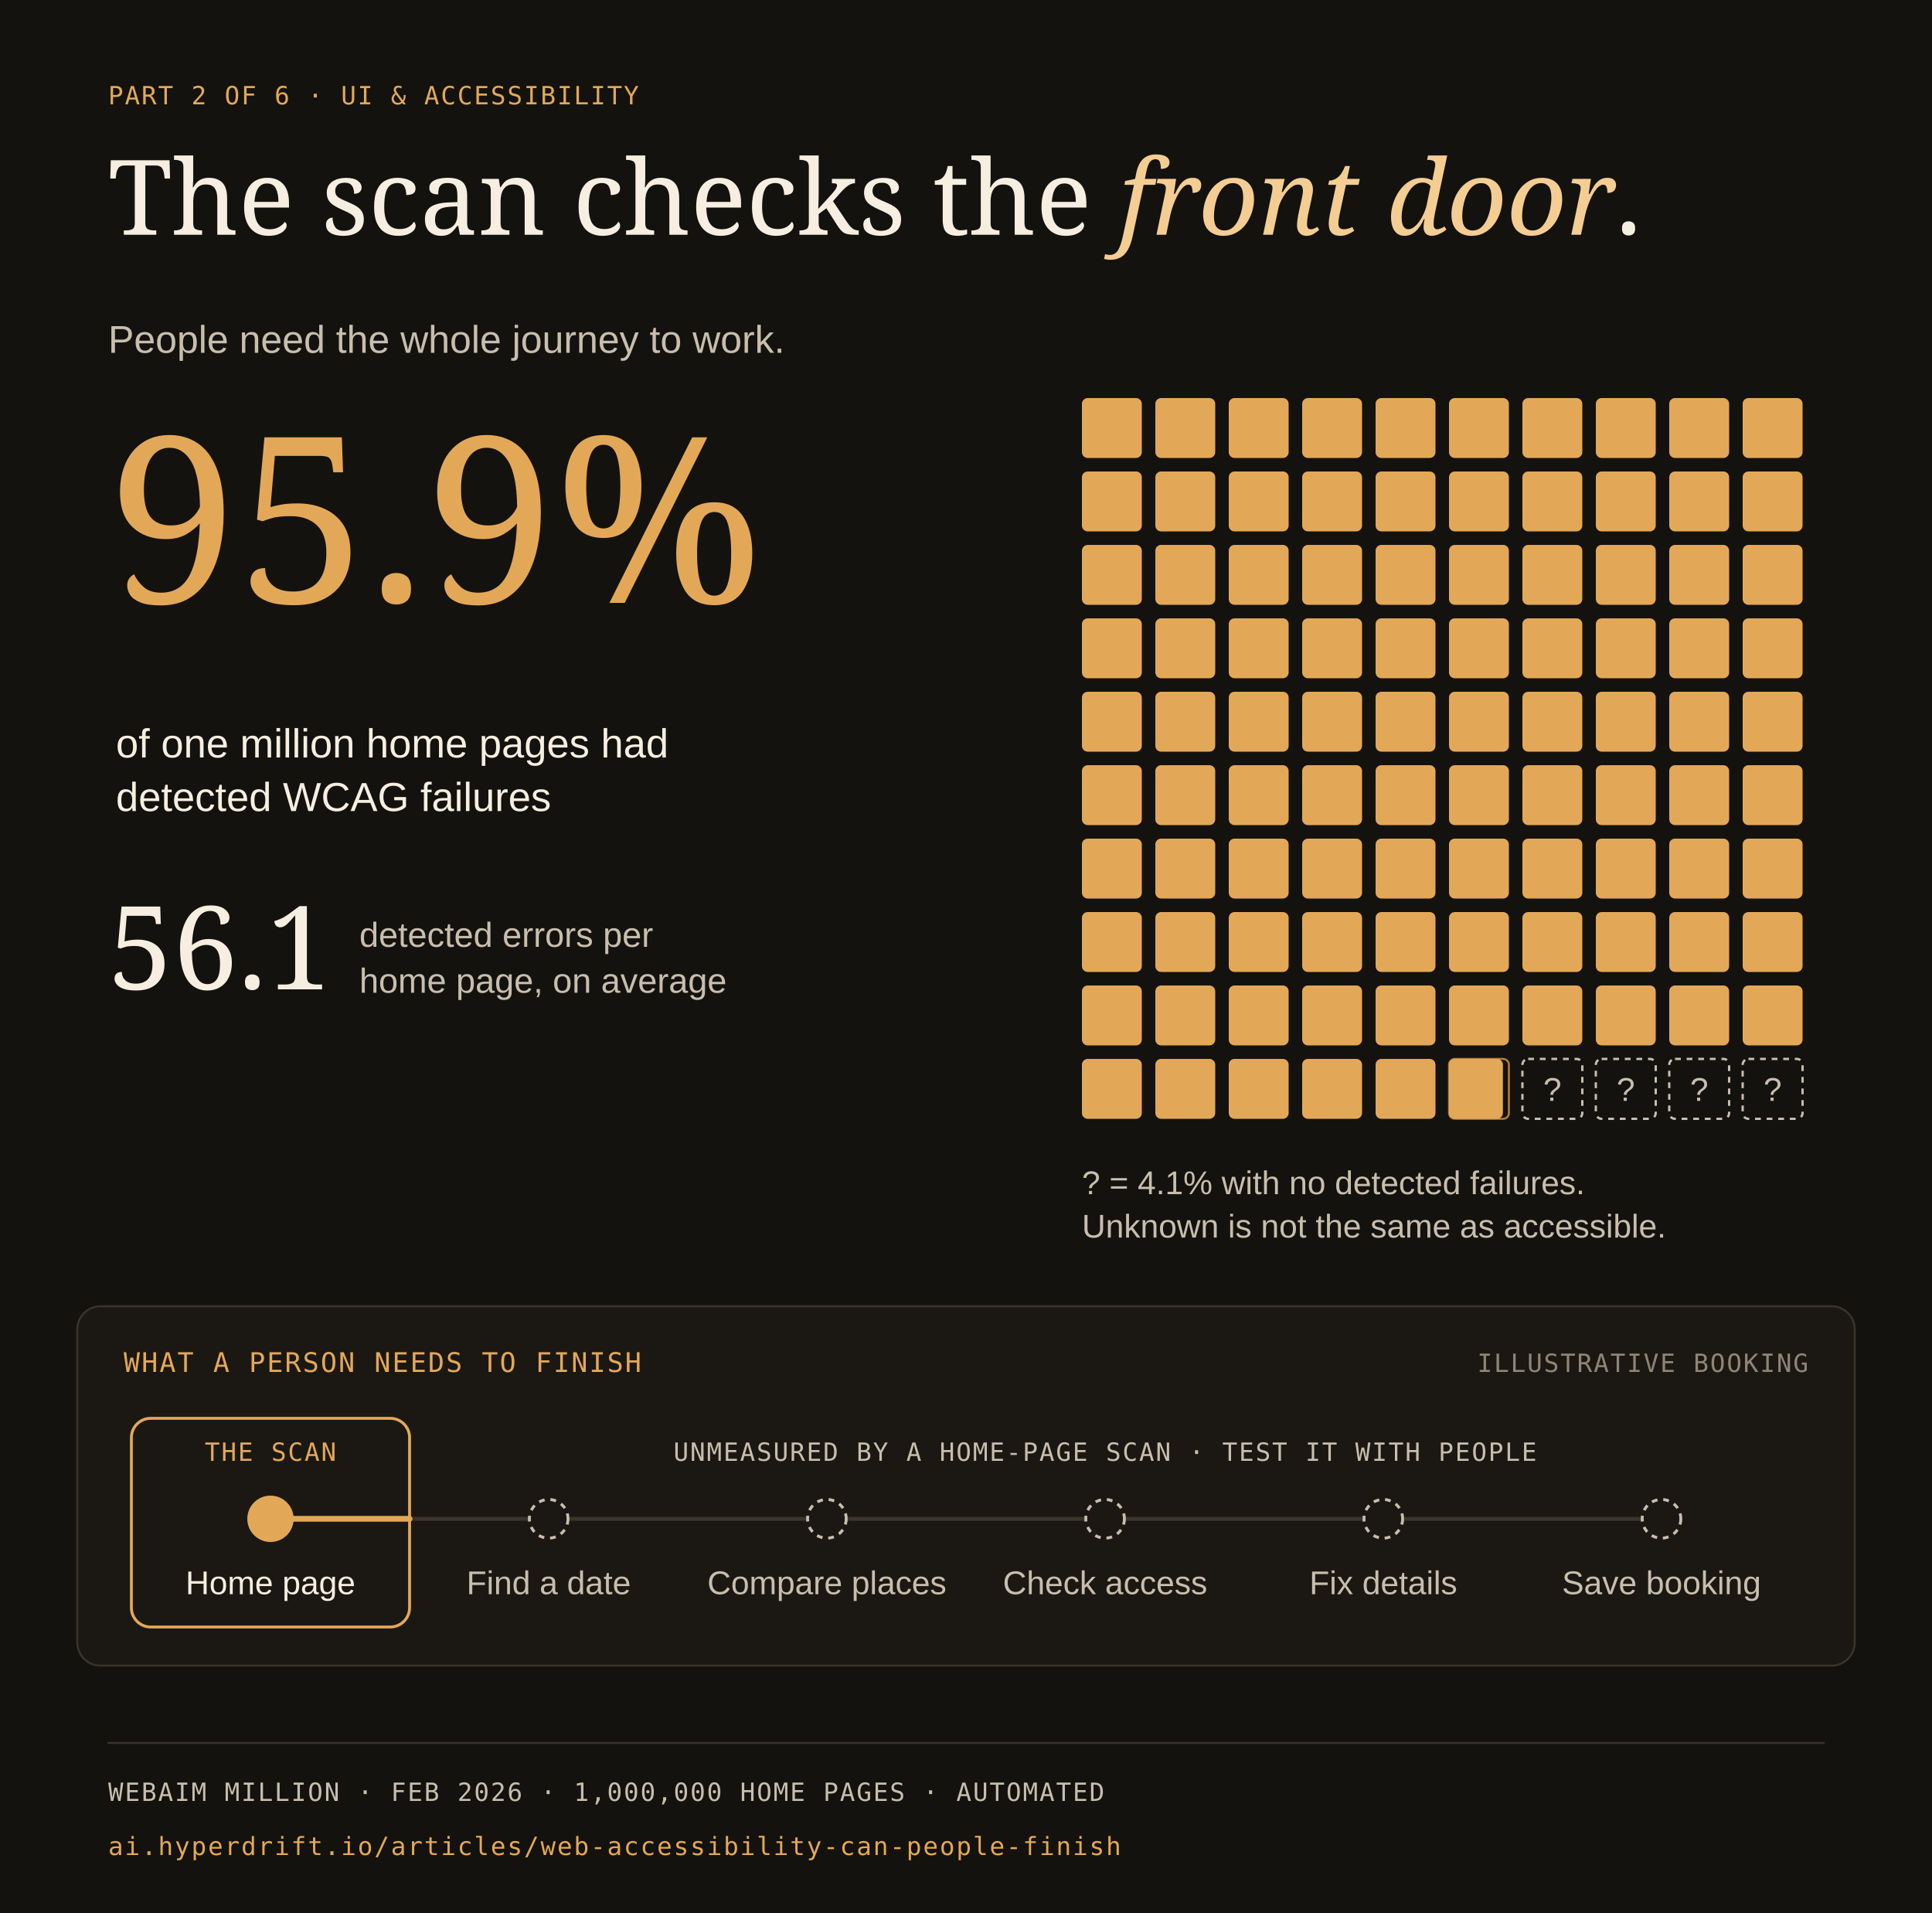
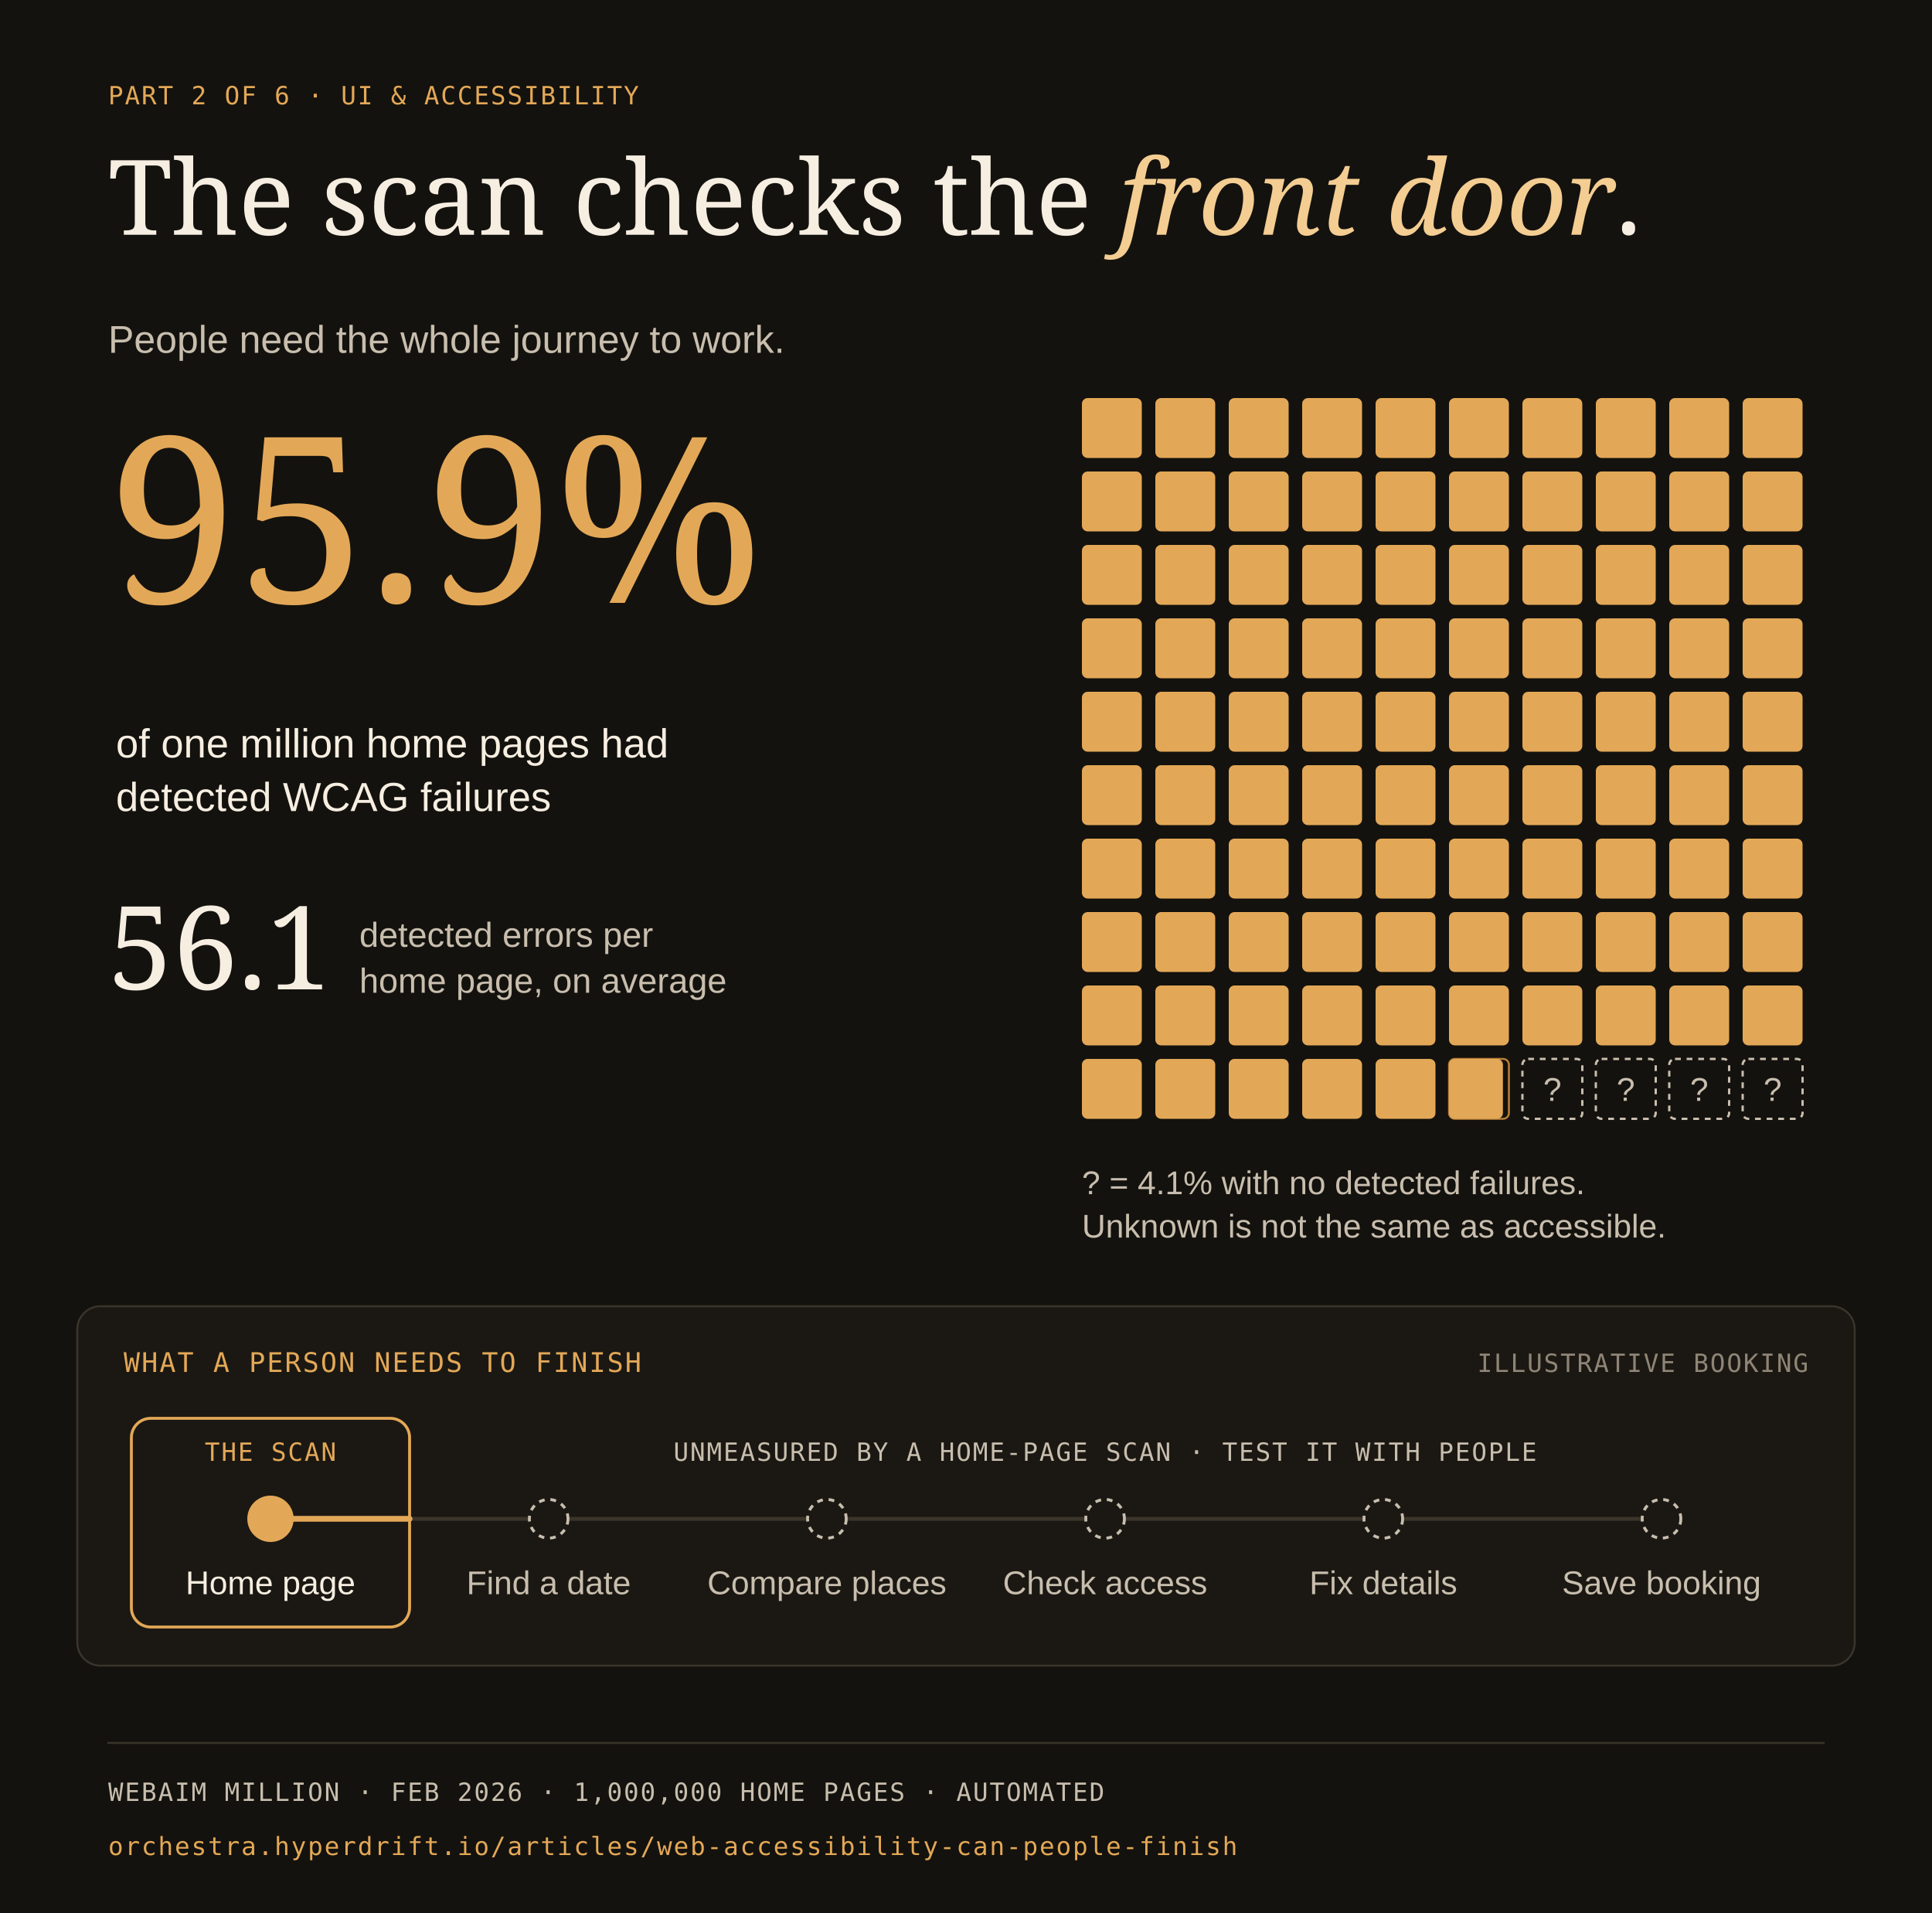
<svg xmlns="http://www.w3.org/2000/svg" width="1000" height="990" viewBox="0 0 1000 990" role="img" aria-labelledby="access-title access-desc">
  <style>.x-d{font-family:'Cormorant Garamond',Georgia,serif;font-weight:500}.x-i{font-family:'Cormorant Garamond',Georgia,serif;font-weight:500;font-style:italic}.x-s{font-family:'IBM Plex Sans','Helvetica Neue',Arial,sans-serif}.x-m{font-family:'IBM Plex Mono',Menlo,monospace;letter-spacing:.06em}</style>
  <rect width="1000" height="990" fill="#14120e" />
  <text x="56" y="54" class="x-m" font-size="13" fill="#e3a857" text-anchor="start">PART 2 OF 6 · UI &amp; ACCESSIBILITY</text>
  <text x="56" y="121.5" class="x-d" font-size="54" fill="#f6eee1" text-anchor="start">The scan checks the <tspan fill="#f4cd92" class="x-i">front door</tspan>.</text>
  <text x="56" y="182.58" class="x-s" font-size="20" fill="#c8beae" text-anchor="start">People need the whole journey to work.</text>
  <text x="56" y="312" class="x-d" font-size="120" fill="#e3a857" text-anchor="start">95.9%</text>
  <text x="60" y="392" class="x-s" font-size="21" fill="#f6eee1" text-anchor="start">of one million home pages had</text>
  <text x="60" y="419.72" class="x-s" font-size="21" fill="#f6eee1" text-anchor="start">detected WCAG failures</text>
  <text x="56" y="512" class="x-d" font-size="60" fill="#f6eee1" text-anchor="start">56.1</text>
  <text x="186" y="490" class="x-s" font-size="18" fill="#c8beae" text-anchor="start">detected errors per</text>
  <text x="186" y="513.76" class="x-s" font-size="18" fill="#c8beae" text-anchor="start">home page, on average</text>
  <rect x="560" y="206" width="31" height="31" rx="3" fill="#e3a857" />
  <rect x="598" y="206" width="31" height="31" rx="3" fill="#e3a857" />
  <rect x="636" y="206" width="31" height="31" rx="3" fill="#e3a857" />
  <rect x="674" y="206" width="31" height="31" rx="3" fill="#e3a857" />
  <rect x="712" y="206" width="31" height="31" rx="3" fill="#e3a857" />
  <rect x="750" y="206" width="31" height="31" rx="3" fill="#e3a857" />
  <rect x="788" y="206" width="31" height="31" rx="3" fill="#e3a857" />
  <rect x="826" y="206" width="31" height="31" rx="3" fill="#e3a857" />
  <rect x="864" y="206" width="31" height="31" rx="3" fill="#e3a857" />
  <rect x="902" y="206" width="31" height="31" rx="3" fill="#e3a857" />
  <rect x="560" y="244" width="31" height="31" rx="3" fill="#e3a857" />
  <rect x="598" y="244" width="31" height="31" rx="3" fill="#e3a857" />
  <rect x="636" y="244" width="31" height="31" rx="3" fill="#e3a857" />
  <rect x="674" y="244" width="31" height="31" rx="3" fill="#e3a857" />
  <rect x="712" y="244" width="31" height="31" rx="3" fill="#e3a857" />
  <rect x="750" y="244" width="31" height="31" rx="3" fill="#e3a857" />
  <rect x="788" y="244" width="31" height="31" rx="3" fill="#e3a857" />
  <rect x="826" y="244" width="31" height="31" rx="3" fill="#e3a857" />
  <rect x="864" y="244" width="31" height="31" rx="3" fill="#e3a857" />
  <rect x="902" y="244" width="31" height="31" rx="3" fill="#e3a857" />
  <rect x="560" y="282" width="31" height="31" rx="3" fill="#e3a857" />
  <rect x="598" y="282" width="31" height="31" rx="3" fill="#e3a857" />
  <rect x="636" y="282" width="31" height="31" rx="3" fill="#e3a857" />
  <rect x="674" y="282" width="31" height="31" rx="3" fill="#e3a857" />
  <rect x="712" y="282" width="31" height="31" rx="3" fill="#e3a857" />
  <rect x="750" y="282" width="31" height="31" rx="3" fill="#e3a857" />
  <rect x="788" y="282" width="31" height="31" rx="3" fill="#e3a857" />
  <rect x="826" y="282" width="31" height="31" rx="3" fill="#e3a857" />
  <rect x="864" y="282" width="31" height="31" rx="3" fill="#e3a857" />
  <rect x="902" y="282" width="31" height="31" rx="3" fill="#e3a857" />
  <rect x="560" y="320" width="31" height="31" rx="3" fill="#e3a857" />
  <rect x="598" y="320" width="31" height="31" rx="3" fill="#e3a857" />
  <rect x="636" y="320" width="31" height="31" rx="3" fill="#e3a857" />
  <rect x="674" y="320" width="31" height="31" rx="3" fill="#e3a857" />
  <rect x="712" y="320" width="31" height="31" rx="3" fill="#e3a857" />
  <rect x="750" y="320" width="31" height="31" rx="3" fill="#e3a857" />
  <rect x="788" y="320" width="31" height="31" rx="3" fill="#e3a857" />
  <rect x="826" y="320" width="31" height="31" rx="3" fill="#e3a857" />
  <rect x="864" y="320" width="31" height="31" rx="3" fill="#e3a857" />
  <rect x="902" y="320" width="31" height="31" rx="3" fill="#e3a857" />
  <rect x="560" y="358" width="31" height="31" rx="3" fill="#e3a857" />
  <rect x="598" y="358" width="31" height="31" rx="3" fill="#e3a857" />
  <rect x="636" y="358" width="31" height="31" rx="3" fill="#e3a857" />
  <rect x="674" y="358" width="31" height="31" rx="3" fill="#e3a857" />
  <rect x="712" y="358" width="31" height="31" rx="3" fill="#e3a857" />
  <rect x="750" y="358" width="31" height="31" rx="3" fill="#e3a857" />
  <rect x="788" y="358" width="31" height="31" rx="3" fill="#e3a857" />
  <rect x="826" y="358" width="31" height="31" rx="3" fill="#e3a857" />
  <rect x="864" y="358" width="31" height="31" rx="3" fill="#e3a857" />
  <rect x="902" y="358" width="31" height="31" rx="3" fill="#e3a857" />
  <rect x="560" y="396" width="31" height="31" rx="3" fill="#e3a857" />
  <rect x="598" y="396" width="31" height="31" rx="3" fill="#e3a857" />
  <rect x="636" y="396" width="31" height="31" rx="3" fill="#e3a857" />
  <rect x="674" y="396" width="31" height="31" rx="3" fill="#e3a857" />
  <rect x="712" y="396" width="31" height="31" rx="3" fill="#e3a857" />
  <rect x="750" y="396" width="31" height="31" rx="3" fill="#e3a857" />
  <rect x="788" y="396" width="31" height="31" rx="3" fill="#e3a857" />
  <rect x="826" y="396" width="31" height="31" rx="3" fill="#e3a857" />
  <rect x="864" y="396" width="31" height="31" rx="3" fill="#e3a857" />
  <rect x="902" y="396" width="31" height="31" rx="3" fill="#e3a857" />
  <rect x="560" y="434" width="31" height="31" rx="3" fill="#e3a857" />
  <rect x="598" y="434" width="31" height="31" rx="3" fill="#e3a857" />
  <rect x="636" y="434" width="31" height="31" rx="3" fill="#e3a857" />
  <rect x="674" y="434" width="31" height="31" rx="3" fill="#e3a857" />
  <rect x="712" y="434" width="31" height="31" rx="3" fill="#e3a857" />
  <rect x="750" y="434" width="31" height="31" rx="3" fill="#e3a857" />
  <rect x="788" y="434" width="31" height="31" rx="3" fill="#e3a857" />
  <rect x="826" y="434" width="31" height="31" rx="3" fill="#e3a857" />
  <rect x="864" y="434" width="31" height="31" rx="3" fill="#e3a857" />
  <rect x="902" y="434" width="31" height="31" rx="3" fill="#e3a857" />
  <rect x="560" y="472" width="31" height="31" rx="3" fill="#e3a857" />
  <rect x="598" y="472" width="31" height="31" rx="3" fill="#e3a857" />
  <rect x="636" y="472" width="31" height="31" rx="3" fill="#e3a857" />
  <rect x="674" y="472" width="31" height="31" rx="3" fill="#e3a857" />
  <rect x="712" y="472" width="31" height="31" rx="3" fill="#e3a857" />
  <rect x="750" y="472" width="31" height="31" rx="3" fill="#e3a857" />
  <rect x="788" y="472" width="31" height="31" rx="3" fill="#e3a857" />
  <rect x="826" y="472" width="31" height="31" rx="3" fill="#e3a857" />
  <rect x="864" y="472" width="31" height="31" rx="3" fill="#e3a857" />
  <rect x="902" y="472" width="31" height="31" rx="3" fill="#e3a857" />
  <rect x="560" y="510" width="31" height="31" rx="3" fill="#e3a857" />
  <rect x="598" y="510" width="31" height="31" rx="3" fill="#e3a857" />
  <rect x="636" y="510" width="31" height="31" rx="3" fill="#e3a857" />
  <rect x="674" y="510" width="31" height="31" rx="3" fill="#e3a857" />
  <rect x="712" y="510" width="31" height="31" rx="3" fill="#e3a857" />
  <rect x="750" y="510" width="31" height="31" rx="3" fill="#e3a857" />
  <rect x="788" y="510" width="31" height="31" rx="3" fill="#e3a857" />
  <rect x="826" y="510" width="31" height="31" rx="3" fill="#e3a857" />
  <rect x="864" y="510" width="31" height="31" rx="3" fill="#e3a857" />
  <rect x="902" y="510" width="31" height="31" rx="3" fill="#e3a857" />
  <rect x="560" y="548" width="31" height="31" rx="3" fill="#e3a857" />
  <rect x="598" y="548" width="31" height="31" rx="3" fill="#e3a857" />
  <rect x="636" y="548" width="31" height="31" rx="3" fill="#e3a857" />
  <rect x="674" y="548" width="31" height="31" rx="3" fill="#e3a857" />
  <rect x="712" y="548" width="31" height="31" rx="3" fill="#e3a857" />
  <rect x="750" y="548" width="31" height="31" rx="3" fill="#14120e" stroke="#b98038" stroke-width="1" />
  <rect x="750" y="548" width="27.9" height="31" rx="3" fill="#e3a857" />
  <rect x="788" y="548" width="31" height="31" rx="3" fill="#14120e" stroke="#c8beae" stroke-width="1.2" stroke-dasharray="3 3" />
  <text x="803.5" y="569.7" class="x-s" font-size="17" fill="#c8beae" text-anchor="middle">?</text>
  <rect x="826" y="548" width="31" height="31" rx="3" fill="#14120e" stroke="#c8beae" stroke-width="1.2" stroke-dasharray="3 3" />
  <text x="841.5" y="569.7" class="x-s" font-size="17" fill="#c8beae" text-anchor="middle">?</text>
  <rect x="864" y="548" width="31" height="31" rx="3" fill="#14120e" stroke="#c8beae" stroke-width="1.2" stroke-dasharray="3 3" />
  <text x="879.5" y="569.7" class="x-s" font-size="17" fill="#c8beae" text-anchor="middle">?</text>
  <rect x="902" y="548" width="31" height="31" rx="3" fill="#14120e" stroke="#c8beae" stroke-width="1.2" stroke-dasharray="3 3" />
  <text x="917.5" y="569.7" class="x-s" font-size="17" fill="#c8beae" text-anchor="middle">?</text>
  <text x="560" y="618" class="x-s" font-size="17" fill="#c8beae" text-anchor="start">? = 4.1% with no detected failures.</text>
  <text x="560" y="640.44" class="x-s" font-size="17" fill="#c8beae" text-anchor="start">Unknown is not the same as accessible.</text>
  <rect x="40" y="676" width="920" height="186" rx="12" fill="#1b1813" stroke="#3a342b" stroke-width="1" />
  <text x="64" y="710" class="x-m" font-size="14" fill="#e3a857" text-anchor="start">WHAT A PERSON NEEDS TO FINISH</text>
  <text x="936" y="710" class="x-m" font-size="13" fill="#8f8576" text-anchor="end">ILLUSTRATIVE BOOKING</text>
  <rect x="68" y="734" width="144" height="108" rx="10" fill="none" stroke="#e3a857" stroke-width="1.5" />
  <text x="140" y="756" class="x-m" font-size="13" fill="#e3a857" text-anchor="middle">THE SCAN</text>
  <text x="572" y="756" class="x-m" font-size="13" fill="#c8beae" text-anchor="middle">UNMEASURED BY A HOME-PAGE SCAN · TEST IT WITH PEOPLE</text>
  <path d="M140 786L860 786" fill="none" stroke="#3a342b" stroke-width="2" stroke-linecap="round" stroke-linejoin="round" />
  <path d="M140 786L212 786" fill="none" stroke="#e3a857" stroke-width="3" stroke-linecap="round" stroke-linejoin="round" />
  <circle cx="140" cy="786" r="12" fill="#e3a857" />
  <text x="140" y="825" class="x-s" font-size="17" fill="#f6eee1" text-anchor="middle">Home page</text>
  <circle cx="284" cy="786" r="10" fill="#1b1813" stroke="#c8beae" stroke-width="1.5" stroke-dasharray="3 3" />
  <text x="284" y="825" class="x-s" font-size="17" fill="#c8beae" text-anchor="middle">Find a date</text>
  <circle cx="428" cy="786" r="10" fill="#1b1813" stroke="#c8beae" stroke-width="1.5" stroke-dasharray="3 3" />
  <text x="428" y="825" class="x-s" font-size="17" fill="#c8beae" text-anchor="middle">Compare places</text>
  <circle cx="572" cy="786" r="10" fill="#1b1813" stroke="#c8beae" stroke-width="1.5" stroke-dasharray="3 3" />
  <text x="572" y="825" class="x-s" font-size="17" fill="#c8beae" text-anchor="middle">Check access</text>
  <circle cx="716" cy="786" r="10" fill="#1b1813" stroke="#c8beae" stroke-width="1.5" stroke-dasharray="3 3" />
  <text x="716" y="825" class="x-s" font-size="17" fill="#c8beae" text-anchor="middle">Fix details</text>
  <circle cx="860" cy="786" r="10" fill="#1b1813" stroke="#c8beae" stroke-width="1.5" stroke-dasharray="3 3" />
  <text x="860" y="825" class="x-s" font-size="17" fill="#c8beae" text-anchor="middle">Save booking</text>
  <path d="M56 902L944 902" fill="none" stroke="#3a342b" stroke-width="1" stroke-linecap="round" stroke-linejoin="round" />
  <text x="56" y="932" class="x-m" font-size="13" fill="#c8beae" text-anchor="start">WEBAIM MILLION · FEB 2026 · 1,000,000 HOME PAGES · AUTOMATED</text>
-   <text x="56" y="960" class="x-m" font-size="13" fill="#e3a857" text-anchor="start">ai.hyperdrift.io/articles/web-accessibility-can-people-finish</text>
+   <text x="56" y="960" class="x-m" font-size="13" fill="#e3a857" text-anchor="start">orchestra.hyperdrift.io/articles/web-accessibility-can-people-finish</text>
</svg>
